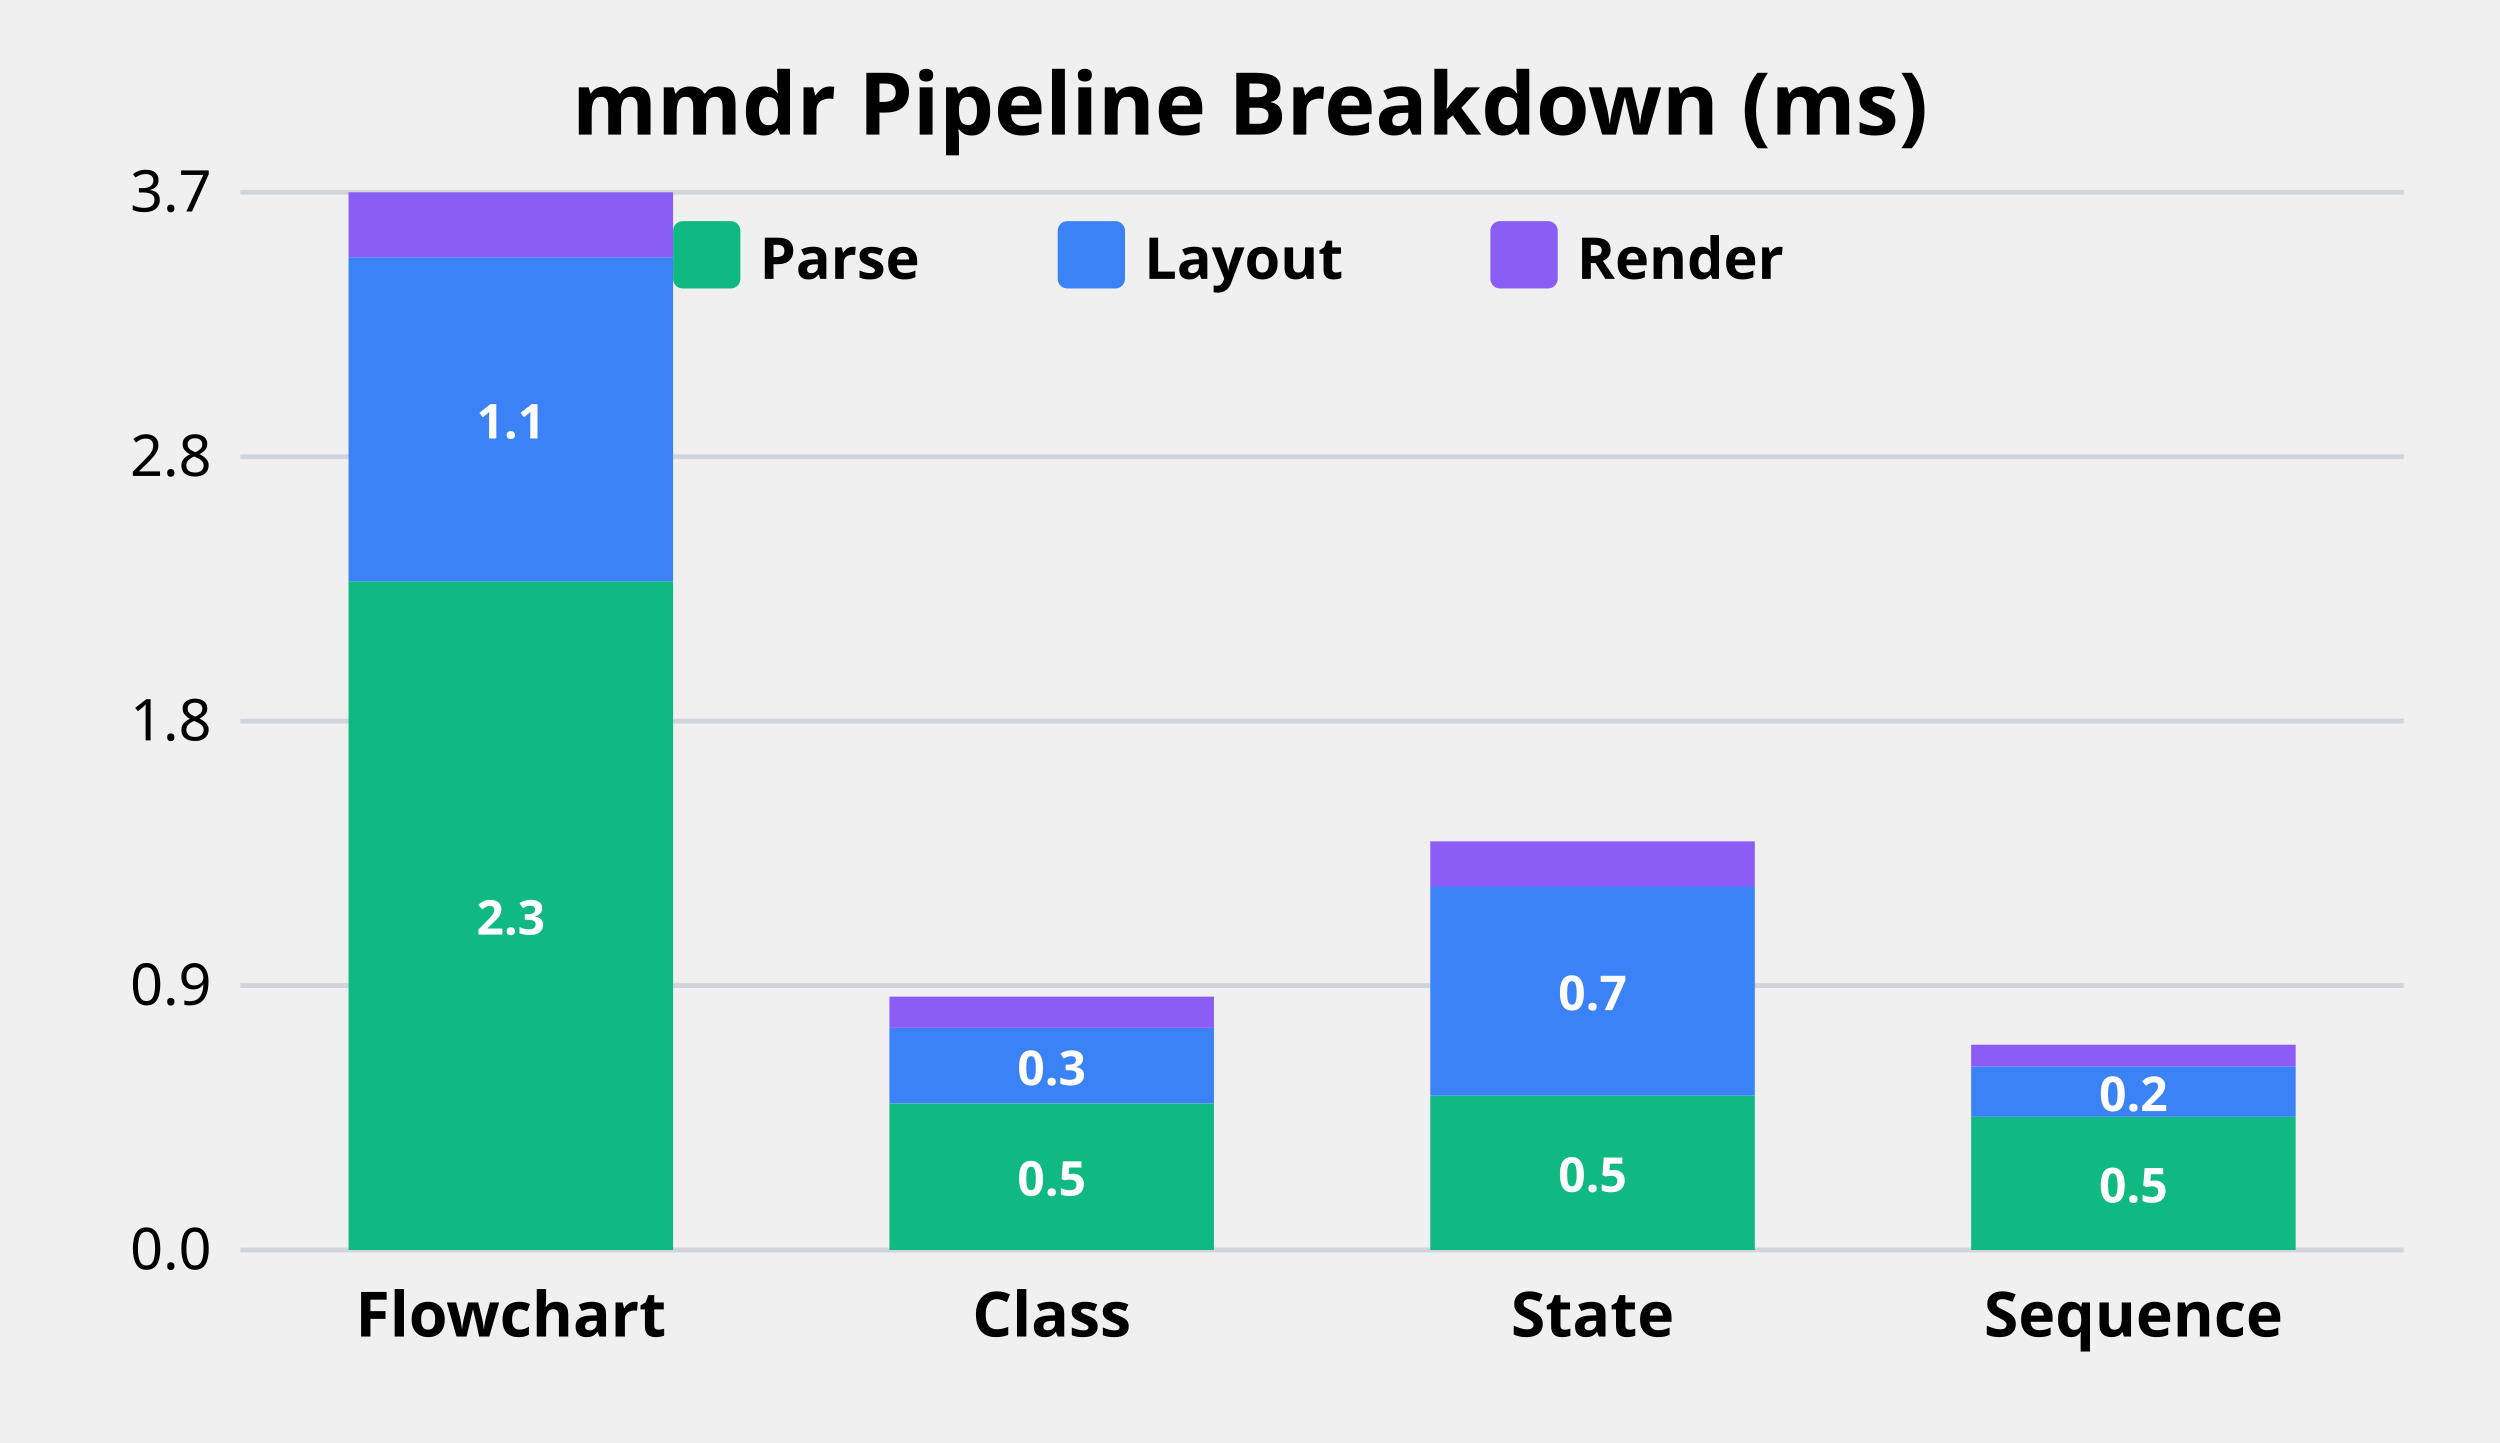
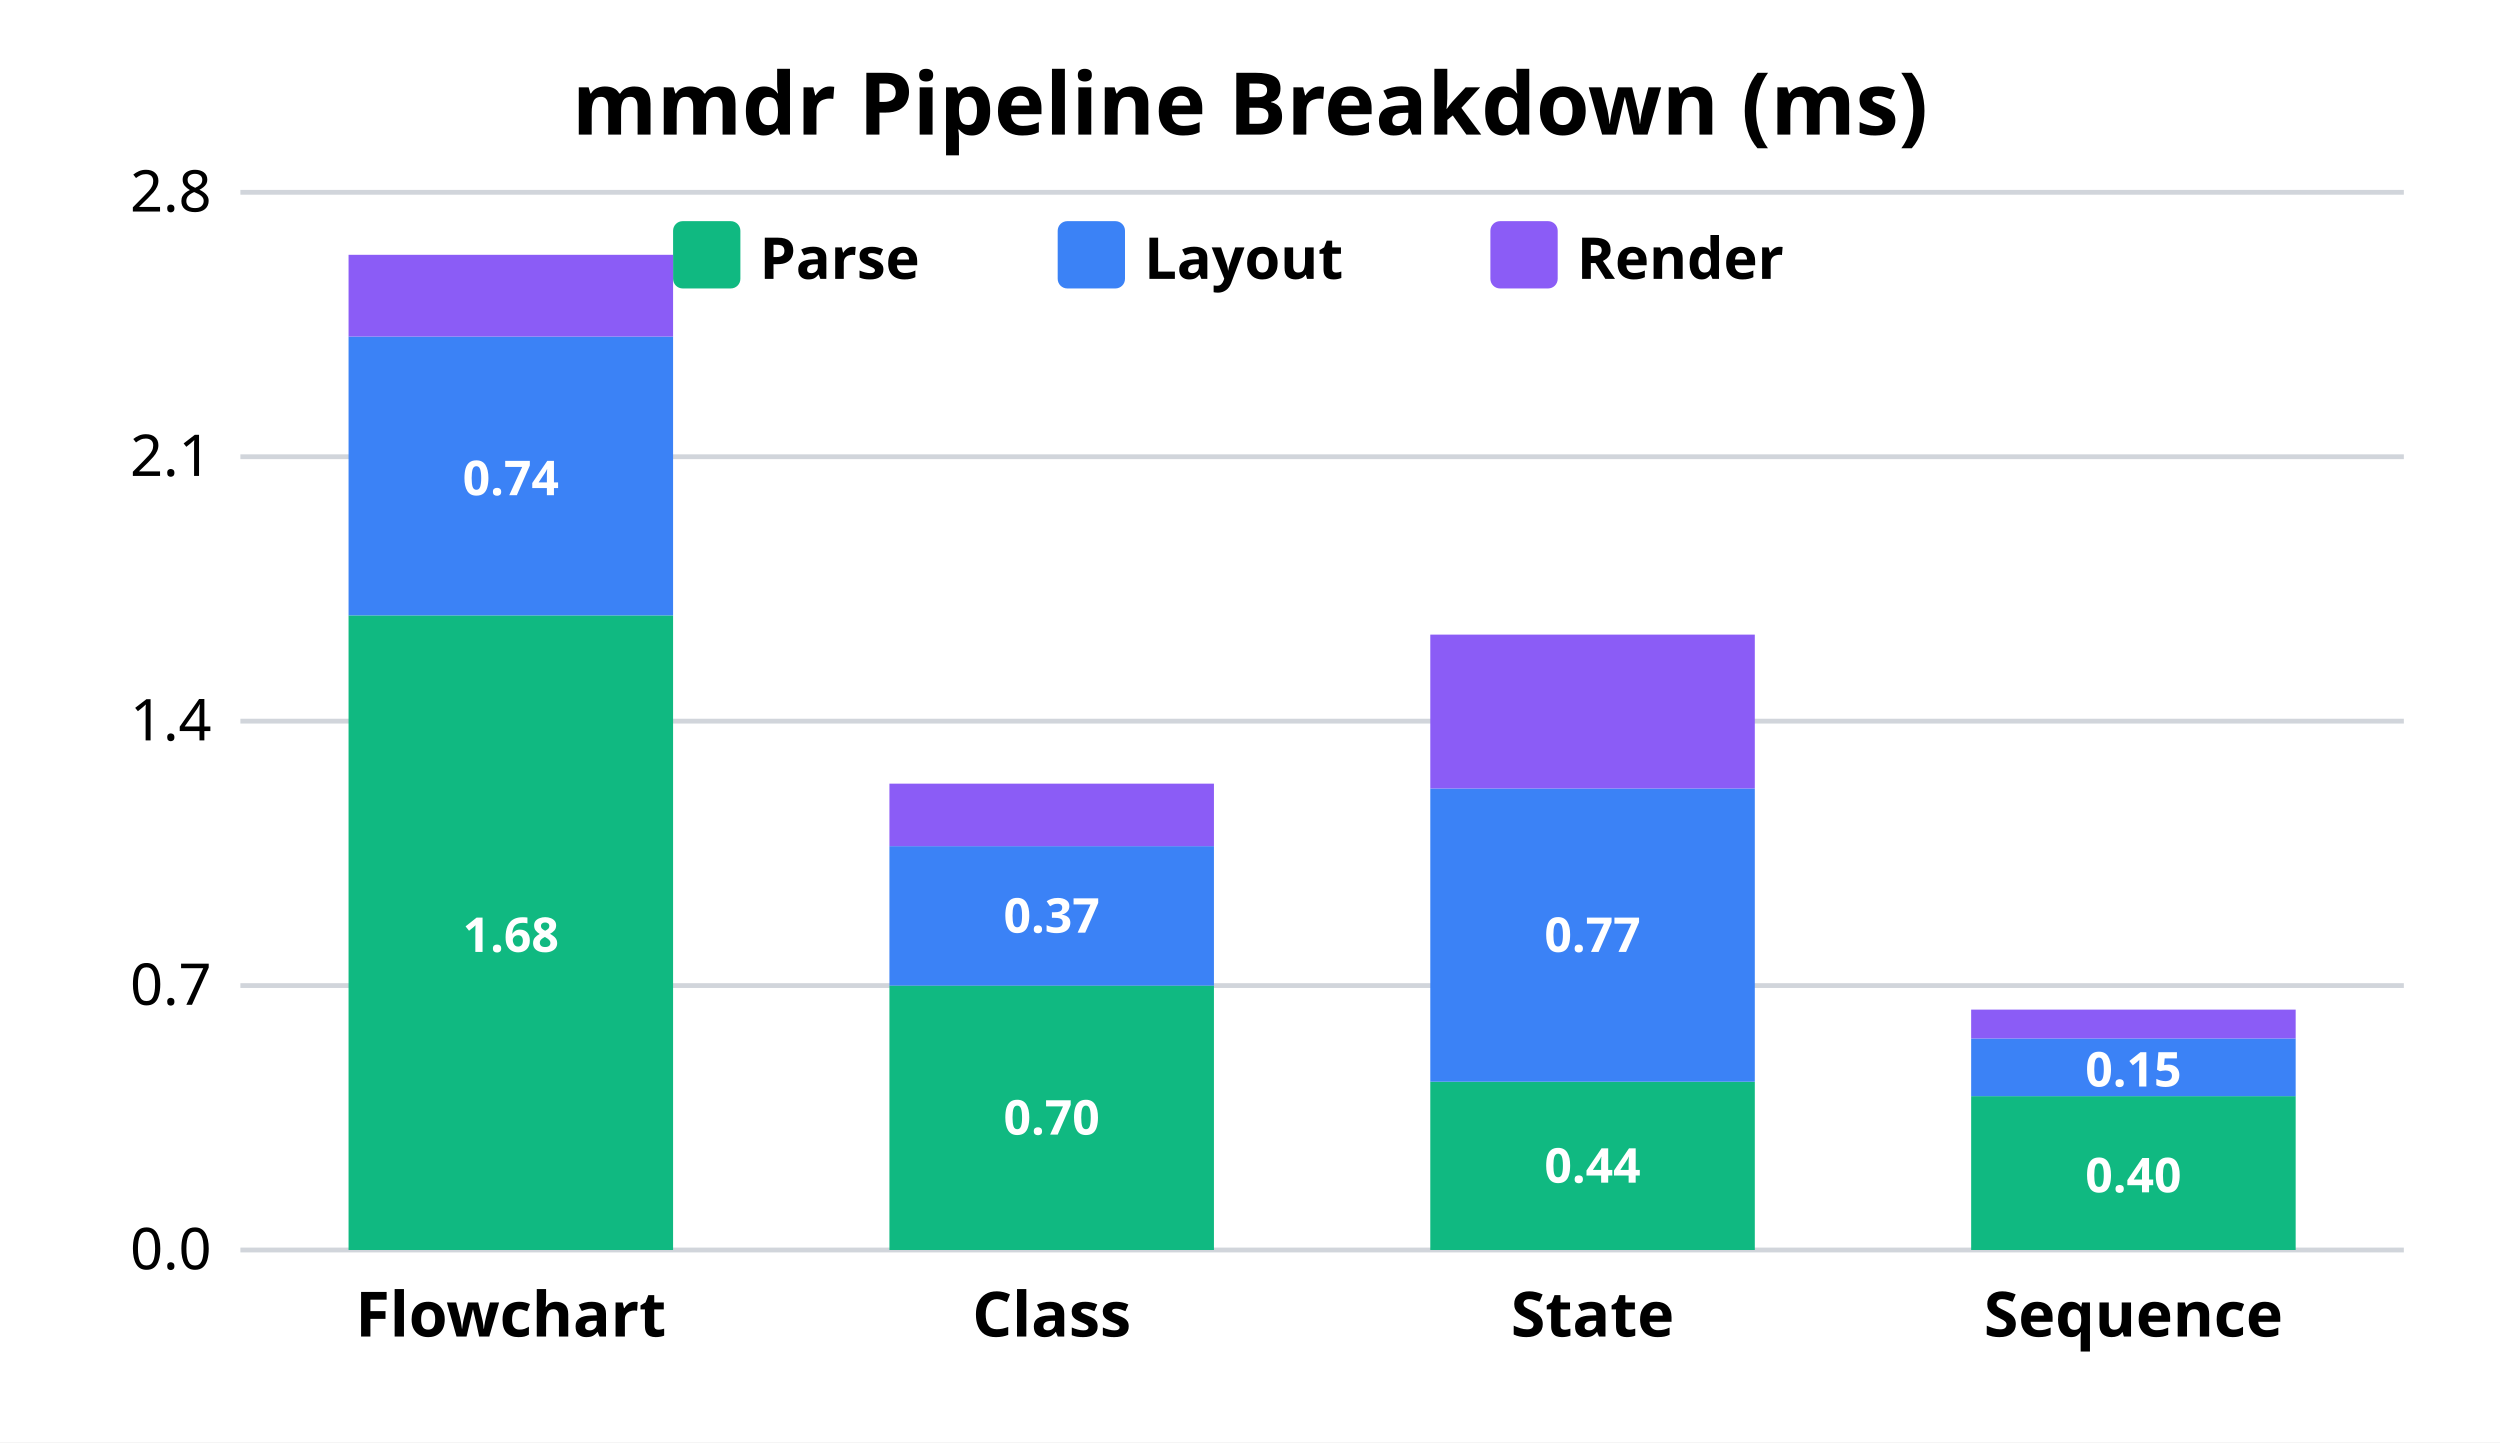
<svg xmlns="http://www.w3.org/2000/svg" viewBox="0 0 520 300">
+   <rect width="520" height="300" fill="#FFFFFF" />
  <style>
    .title { font: bold 18px system-ui, sans-serif; fill: #000; }
    .label { font: bold 13px system-ui, sans-serif; fill: #000; }
    .value { font: bold 10px system-ui, sans-serif; fill: white; }
    .axis { font: 12px system-ui, sans-serif; fill: #000; }
    .legend { font: bold 12px system-ui, sans-serif; fill: #000; }
  </style>
  <text x="260.0" y="28" text-anchor="middle" class="title">mmdr Pipeline Breakdown (ms)</text>
  <rect x="140" y="46" width="14" height="14" rx="2" fill="#10b981" />
  <text x="158" y="58" class="legend">Parse</text>
  <rect x="220" y="46" width="14" height="14" rx="2" fill="#3b82f6" />
  <text x="238" y="58" class="legend">Layout</text>
  <rect x="310" y="46" width="14" height="14" rx="2" fill="#8b5cf6" />
  <text x="328" y="58" class="legend">Render</text>
  <line x1="50" y1="260.0" x2="500" y2="260.0" stroke="#d1d5db" stroke-width="1" />
  <text x="44" y="264.0" text-anchor="end" class="axis">0.0</text>
  <line x1="50" y1="205.0" x2="500" y2="205.0" stroke="#d1d5db" stroke-width="1" />
-   <text x="44" y="209.0" text-anchor="end" class="axis">0.9</text>
+   <text x="44" y="209.0" text-anchor="end" class="axis">0.7</text>
  <line x1="50" y1="150.0" x2="500" y2="150.0" stroke="#d1d5db" stroke-width="1" />
-   <text x="44" y="154.0" text-anchor="end" class="axis">1.8</text>
+   <text x="44" y="154.0" text-anchor="end" class="axis">1.4</text>
  <line x1="50" y1="95.0" x2="500" y2="95.0" stroke="#d1d5db" stroke-width="1" />
-   <text x="44" y="99.0" text-anchor="end" class="axis">2.8</text>
+   <text x="44" y="99.0" text-anchor="end" class="axis">2.1</text>
  <line x1="50" y1="40.0" x2="500" y2="40.0" stroke="#d1d5db" stroke-width="1" />
-   <text x="44" y="44.0" text-anchor="end" class="axis">3.7</text>
-   <rect x="72.5" y="120.9" width="67.5" height="139.1" fill="#10b981" />
-   <text x="106.25" y="194.4" text-anchor="middle" class="value">2.3</text>
-   <rect x="72.5" y="53.5" width="67.5" height="67.4" fill="#3b82f6" />
-   <text x="106.25" y="91.2" text-anchor="middle" class="value">1.1</text>
-   <rect x="72.5" y="40.0" width="67.5" height="13.5" rx="3 3 0 0" fill="#8b5cf6" />
+   <text x="44" y="44.0" text-anchor="end" class="axis">2.8</text>
+   <rect x="72.5" y="128.0" width="67.5" height="132.0" fill="#10b981" />
+   <text x="106.25" y="198.0" text-anchor="middle" class="value">1.68</text>
+   <rect x="72.5" y="70.0" width="67.5" height="58.0" fill="#3b82f6" />
+   <text x="106.25" y="103.0" text-anchor="middle" class="value">0.74</text>
+   <rect x="72.5" y="53.0" width="67.5" height="17.0" rx="3 3 0 0" fill="#8b5cf6" />
  <text x="106.25" y="278" text-anchor="middle" class="label">Flowchart</text>
-   <rect x="185.0" y="229.5" width="67.5" height="30.5" fill="#10b981" />
-   <text x="218.75" y="248.7" text-anchor="middle" class="value">0.5</text>
-   <rect x="185.0" y="213.8" width="67.5" height="15.7" fill="#3b82f6" />
-   <text x="218.75" y="225.7" text-anchor="middle" class="value">0.3</text>
-   <rect x="185.0" y="207.3" width="67.5" height="6.5" rx="3 3 0 0" fill="#8b5cf6" />
+   <rect x="185.0" y="205.0" width="67.5" height="55.0" fill="#10b981" />
+   <text x="218.75" y="236.0" text-anchor="middle" class="value">0.70</text>
+   <rect x="185.0" y="176.0" width="67.5" height="29.0" fill="#3b82f6" />
+   <text x="218.75" y="194.0" text-anchor="middle" class="value">0.37</text>
+   <rect x="185.0" y="163.0" width="67.5" height="13.0" rx="3 3 0 0" fill="#8b5cf6" />
  <text x="218.75" y="278" text-anchor="middle" class="label">Class</text>
-   <rect x="297.5" y="227.9" width="67.5" height="32.1" fill="#10b981" />
-   <text x="331.25" y="247.9" text-anchor="middle" class="value">0.5</text>
-   <rect x="297.5" y="184.3" width="67.5" height="43.6" fill="#3b82f6" />
-   <text x="331.25" y="210.1" text-anchor="middle" class="value">0.7</text>
-   <rect x="297.5" y="175.0" width="67.5" height="9.4" rx="3 3 0 0" fill="#8b5cf6" />
+   <rect x="297.5" y="225.0" width="67.5" height="35.0" fill="#10b981" />
+   <text x="331.25" y="246.0" text-anchor="middle" class="value">0.44</text>
+   <rect x="297.5" y="164.0" width="67.5" height="61.0" fill="#3b82f6" />
+   <text x="331.25" y="198.0" text-anchor="middle" class="value">0.77</text>
+   <rect x="297.5" y="132.0" width="67.5" height="32.0" rx="3 3 0 0" fill="#8b5cf6" />
  <text x="331.25" y="278" text-anchor="middle" class="label">State</text>
-   <rect x="410.0" y="232.3" width="67.5" height="27.7" fill="#10b981" />
-   <text x="443.75" y="250.1" text-anchor="middle" class="value">0.5</text>
-   <rect x="410.0" y="221.8" width="67.5" height="10.5" fill="#3b82f6" />
-   <text x="443.75" y="231.1" text-anchor="middle" class="value">0.2</text>
-   <rect x="410.0" y="217.3" width="67.5" height="4.5" rx="3 3 0 0" fill="#8b5cf6" />
+   <rect x="410.0" y="228.0" width="67.5" height="32.0" fill="#10b981" />
+   <text x="443.75" y="248.0" text-anchor="middle" class="value">0.40</text>
+   <rect x="410.0" y="216.0" width="67.5" height="12.0" fill="#3b82f6" />
+   <text x="443.75" y="226.0" text-anchor="middle" class="value">0.15</text>
+   <rect x="410.0" y="210.0" width="67.5" height="6.0" rx="3 3 0 0" fill="#8b5cf6" />
  <text x="443.75" y="278" text-anchor="middle" class="label">Sequence</text>
</svg>
